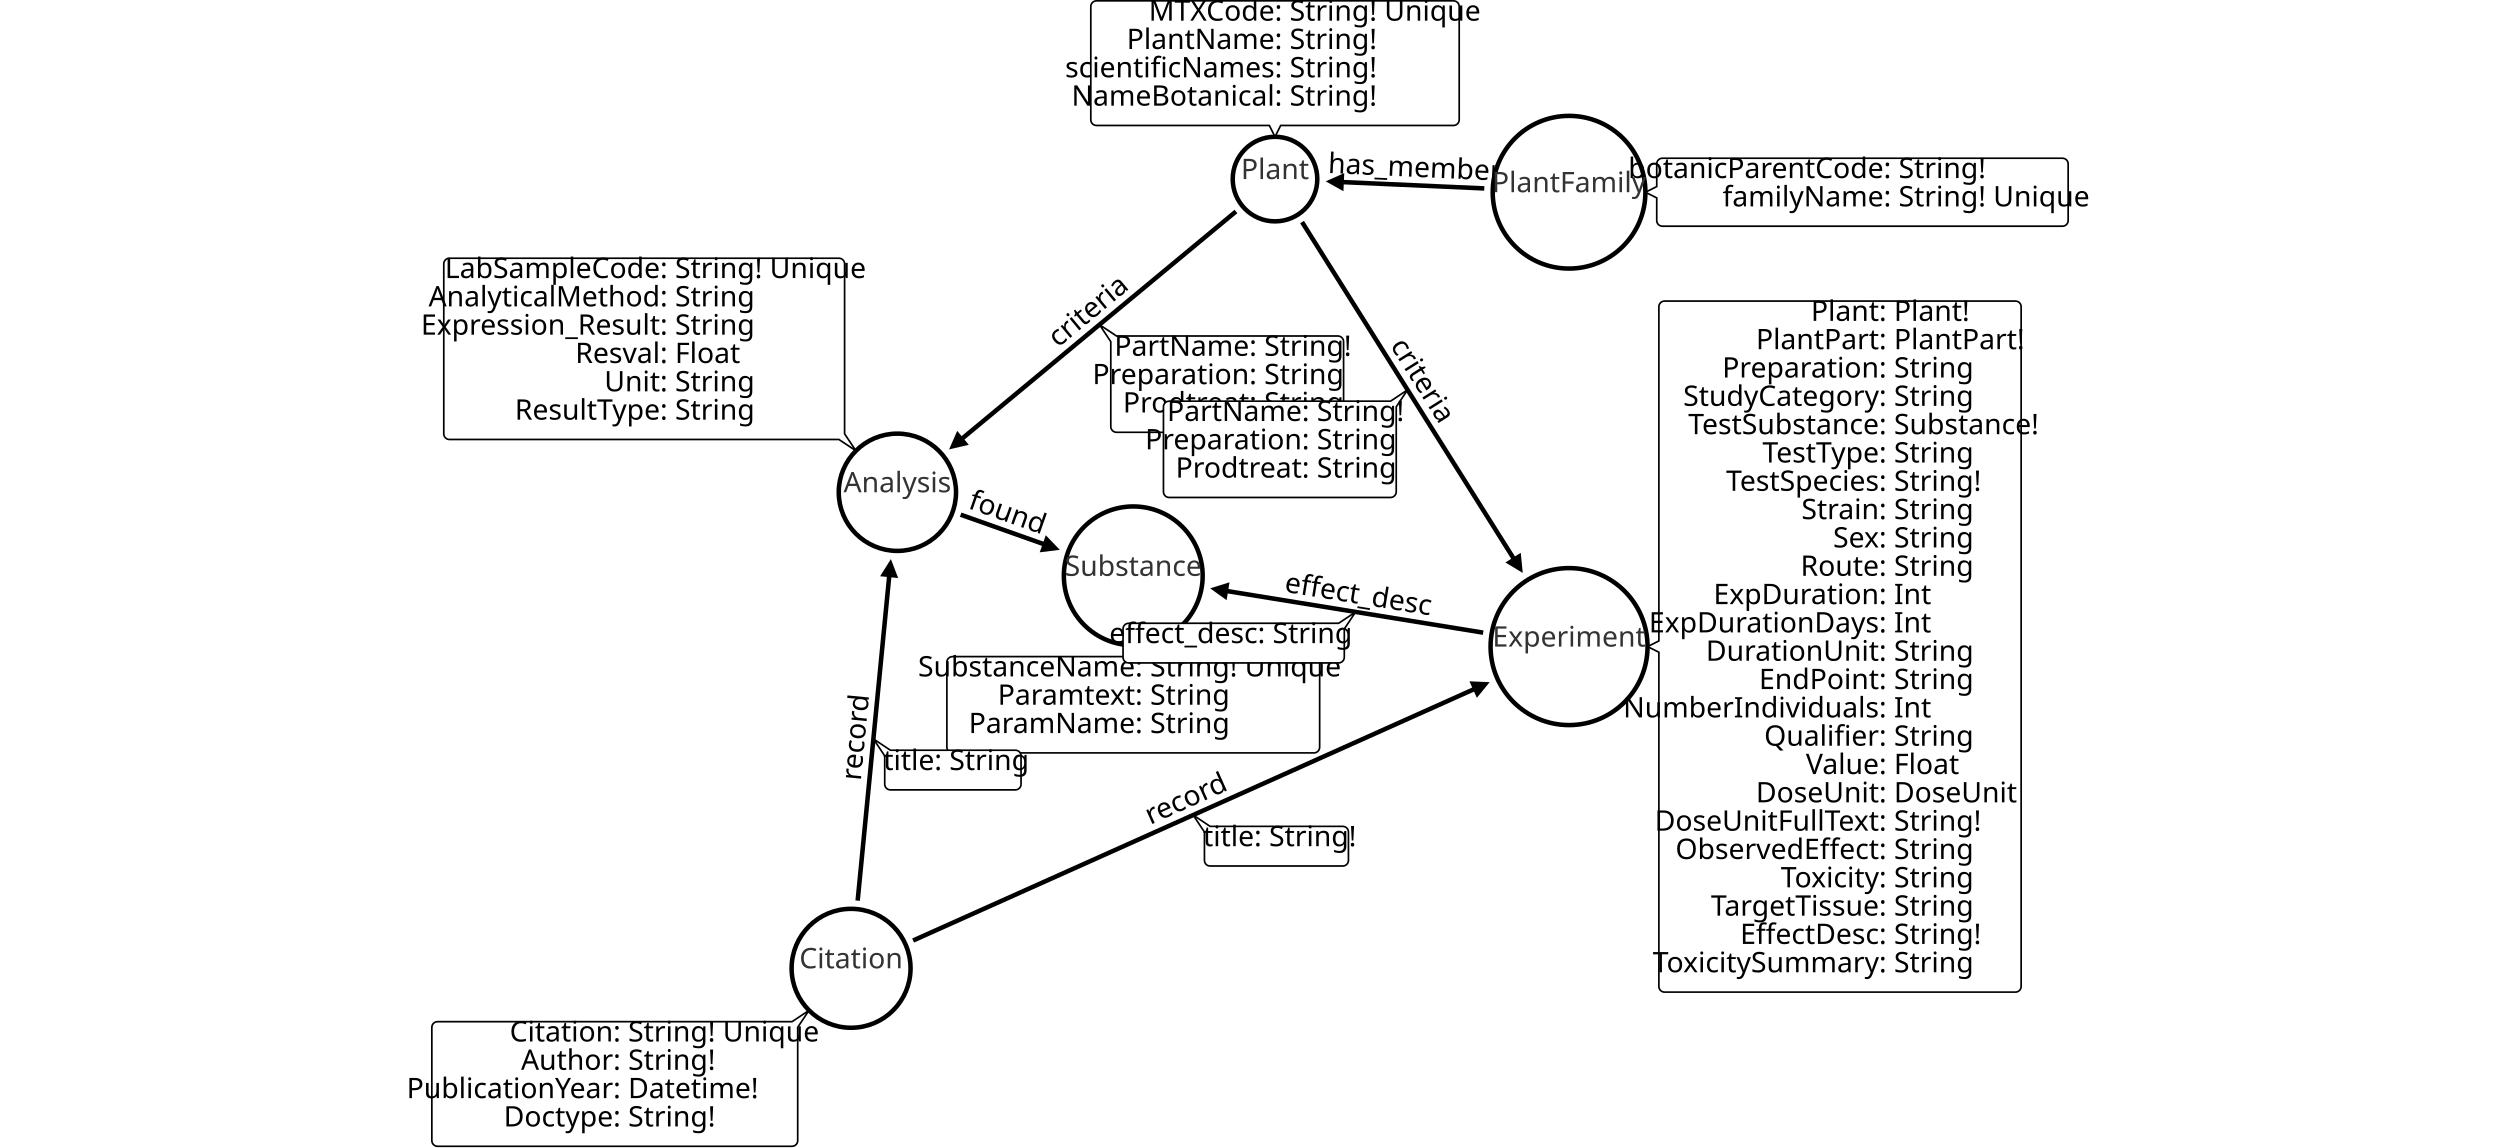
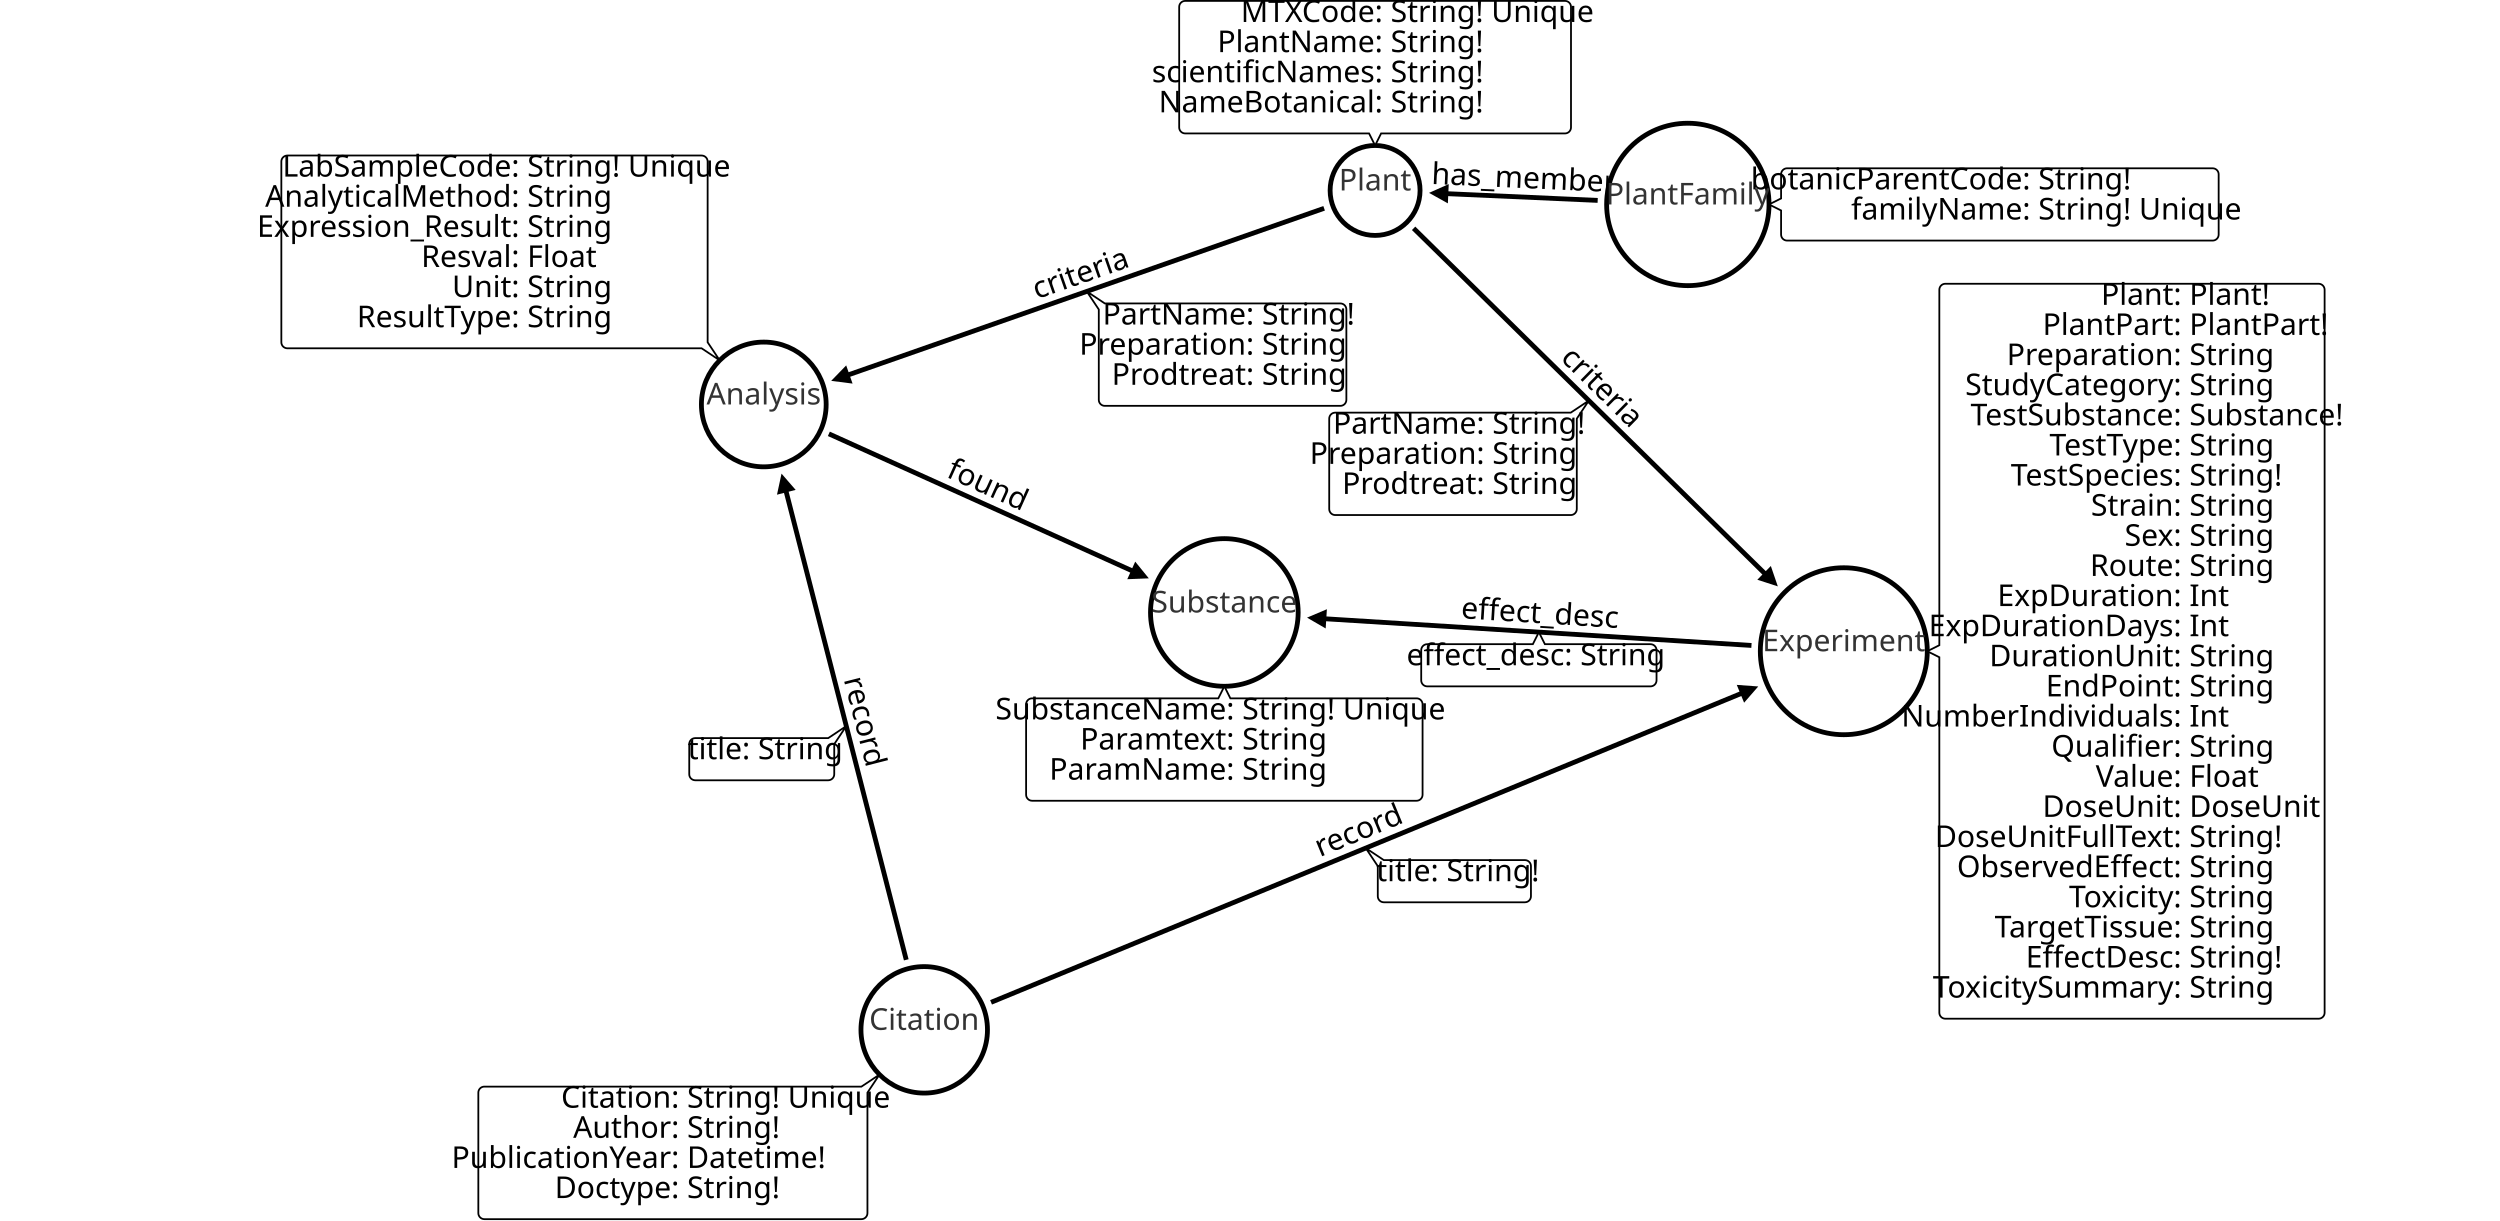
- <svg xmlns="http://www.w3.org/2000/svg" class="graphdiagram" viewBox="-2969.306 -430.681 4413.668 2025.23">
+ <svg xmlns="http://www.w3.org/2000/svg" class="graphdiagram" viewBox="-3000.91 -430.681 4149.884 2025.23">
  <g class="layer relationships">
    <g class="related-pair">
      <g class="relationship" transform="translate(-199.1868,-91.31959) rotate(-177.44)">
        <path class="relationship" d="M 149.793 4 L 398.008 4 L 398.008 16 L 430.008 0 L 398.008 -16 L 398.008 -4 L 149.793 -4 Z" fill="rgb(0, 0, 0)" stroke="rgb(51, 51, 51)" stroke-width="0px" />
        <text class="type" text-anchor="middle" baseline-shift="30%" alignment-baseline="alphabetic" transform="rotate(180)" x="-273.9" y="0" font-size="50px" font-family="&quot;Gill Sans&quot;, &quot;Gill Sans MT&quot;, Calibri, sans-serif">has_member</text>
      </g>
    </g>
    <g class="related-pair">
-       <g class="relationship" transform="translate(-1466.756,1278.809) rotate(-24.13558)">
-         <path class="relationship" d="M 119.99 4 L 1203.421 4 L 1203.421 16 L 1235.421 0 L 1203.421 -16 L 1203.421 -4 L 119.99 -4 Z" fill="rgb(0, 0, 0)" stroke="rgb(51, 51, 51)" stroke-width="0px" />
-         <text class="type" text-anchor="middle" baseline-shift="30%" alignment-baseline="alphabetic" x="661.705" y="0" font-size="50px" font-family="&quot;Gill Sans&quot;, &quot;Gill Sans MT&quot;, Calibri, sans-serif">record</text>
-       </g>
-     </g>
-     <g class="related-pair">
-       <g class="relationship" transform="translate(-1466.756,1278.809) rotate(-84.44372)">
-         <path class="relationship" d="M 119.99 4 L 693.837 4 L 693.837 16 L 725.837 0 L 693.837 -16 L 693.837 -4 L 119.99 -4 Z" fill="rgb(0, 0, 0)" stroke="rgb(51, 51, 51)" stroke-width="0px" />
-         <text class="type" text-anchor="middle" baseline-shift="30%" alignment-baseline="alphabetic" x="406.914" y="0" font-size="50px" font-family="&quot;Gill Sans&quot;, &quot;Gill Sans MT&quot;, Calibri, sans-serif">record</text>
-       </g>
-     </g>
-     <g class="related-pair">
-       <g class="relationship" transform="translate(-1385.002,438.4085) rotate(19.51206)">
-         <path class="relationship" d="M 118.531 4 L 272.257 4 L 272.257 16 L 304.257 0 L 272.257 -16 L 272.257 -4 L 118.531 -4 Z" fill="rgb(0, 0, 0)" stroke="rgb(51, 51, 51)" stroke-width="0px" />
-         <text class="type" text-anchor="middle" baseline-shift="30%" alignment-baseline="alphabetic" x="195.394" y="0" font-size="50px" font-family="&quot;Gill Sans&quot;, &quot;Gill Sans MT&quot;, Calibri, sans-serif">found</text>
-       </g>
-     </g>
-     <g class="related-pair">
-       <g class="relationship" transform="translate(-199.1868,710.8535) rotate(-170.7807)">
-         <path class="relationship" d="M 153.574 4 L 609.896 4 L 609.896 16 L 641.896 0 L 609.896 -16 L 609.896 -4 L 153.574 -4 Z" fill="rgb(0, 0, 0)" stroke="rgb(51, 51, 51)" stroke-width="0px" />
-         <text class="type" text-anchor="middle" baseline-shift="30%" alignment-baseline="alphabetic" x="-381.735" y="0" font-size="50px" font-family="&quot;Gill Sans&quot;, &quot;Gill Sans MT&quot;, Calibri, sans-serif" transform="rotate(180)">effect_desc</text>
-       </g>
-     </g>
-     <g class="related-pair">
-       <g class="relationship" transform="translate(-718.327,-114.5306) rotate(140.3277)">
-         <path class="relationship" d="M 89.651 4 L 715.608 4 L 715.608 16 L 747.608 0 L 715.608 -16 L 715.608 -4 L 89.651 -4 Z" fill="rgb(0, 0, 0)" stroke="rgb(51, 51, 51)" stroke-width="0px" />
-         <text class="type" text-anchor="middle" baseline-shift="30%" alignment-baseline="alphabetic" transform="rotate(180)" x="-402.629" y="0" font-size="50px" font-family="&quot;Gill Sans&quot;, &quot;Gill Sans MT&quot;, Calibri, sans-serif">criteria</text>
-       </g>
-     </g>
-     <g class="related-pair">
-       <g class="relationship" transform="translate(-718.327,-114.5306) rotate(57.83142)">
-         <path class="relationship" d="M 89.651 4 L 789.498 4 L 789.498 16 L 821.498 0 L 789.498 -16 L 789.498 -4 L 89.651 -4 Z" fill="rgb(0, 0, 0)" stroke="rgb(51, 51, 51)" stroke-width="0px" />
-         <text class="type" text-anchor="middle" baseline-shift="30%" alignment-baseline="alphabetic" x="439.574" y="0" font-size="50px" font-family="&quot;Gill Sans&quot;, &quot;Gill Sans MT&quot;, Calibri, sans-serif">criteria</text>
+       <g class="relationship" transform="translate(-1466.756,1278.809) rotate(-22.37782)">
+         <path class="relationship" d="M 119.99 4 L 1465.213 4 L 1465.213 16 L 1497.213 0 L 1465.213 -16 L 1465.213 -4 L 119.99 -4 Z" fill="rgb(0, 0, 0)" stroke="rgb(51, 51, 51)" stroke-width="0px" />
+         <text class="type" text-anchor="middle" baseline-shift="30%" alignment-baseline="alphabetic" x="792.601" y="0" font-size="50px" font-family="&quot;Gill Sans&quot;, &quot;Gill Sans MT&quot;, Calibri, sans-serif">record</text>
+       </g>
+     </g>
+     <g class="related-pair">
+       <g class="relationship" transform="translate(-1466.756,1278.809) rotate(-104.3877)">
+         <path class="relationship" d="M 119.99 4 L 921.196 4 L 921.196 16 L 953.196 0 L 921.196 -16 L 921.196 -4 L 119.99 -4 Z" fill="rgb(0, 0, 0)" stroke="rgb(51, 51, 51)" stroke-width="0px" />
+         <text class="type" text-anchor="middle" baseline-shift="30%" alignment-baseline="alphabetic" x="-520.593" y="0" font-size="50px" font-family="&quot;Gill Sans&quot;, &quot;Gill Sans MT&quot;, Calibri, sans-serif" transform="rotate(180)">record</text>
+       </g>
+     </g>
+     <g class="related-pair">
+       <g class="relationship" transform="translate(-1733.061,240.6952) rotate(24.30603)">
+         <path class="relationship" d="M 118.531 4 L 669.299 4 L 669.299 16 L 701.299 0 L 669.299 -16 L 669.299 -4 L 118.531 -4 Z" fill="rgb(0, 0, 0)" stroke="rgb(51, 51, 51)" stroke-width="0px" />
+         <text class="type" text-anchor="middle" baseline-shift="30%" alignment-baseline="alphabetic" x="393.915" y="0" font-size="50px" font-family="&quot;Gill Sans&quot;, &quot;Gill Sans MT&quot;, Calibri, sans-serif">found</text>
+       </g>
+     </g>
+     <g class="related-pair">
+       <g class="relationship" transform="translate(59.71552,650.3343) rotate(-176.4186)">
+         <path class="relationship" d="M 153.574 4 L 860.742 4 L 860.742 16 L 892.742 0 L 860.742 -16 L 860.742 -4 L 153.574 -4 Z" fill="rgb(0, 0, 0)" stroke="rgb(51, 51, 51)" stroke-width="0px" />
+         <text class="type" text-anchor="middle" baseline-shift="30%" alignment-baseline="alphabetic" x="-507.158" y="0" font-size="50px" font-family="&quot;Gill Sans&quot;, &quot;Gill Sans MT&quot;, Calibri, sans-serif" transform="rotate(180)">effect_desc</text>
+       </g>
+     </g>
+     <g class="related-pair">
+       <g class="relationship" transform="translate(-718.327,-114.5306) rotate(160.7065)">
+         <path class="relationship" d="M 89.651 4 L 924.583 4 L 924.583 16 L 956.583 0 L 924.583 -16 L 924.583 -4 L 89.651 -4 Z" fill="rgb(0, 0, 0)" stroke="rgb(51, 51, 51)" stroke-width="0px" />
+         <text class="type" text-anchor="middle" baseline-shift="30%" alignment-baseline="alphabetic" transform="rotate(180)" x="-507.117" y="0" font-size="50px" font-family="&quot;Gill Sans&quot;, &quot;Gill Sans MT&quot;, Calibri, sans-serif">criteria</text>
+       </g>
+     </g>
+     <g class="related-pair">
+       <g class="relationship" transform="translate(-718.327,-114.5306) rotate(44.51066)">
+         <path class="relationship" d="M 89.651 4 L 905.466 4 L 905.466 16 L 937.466 0 L 905.466 -16 L 905.466 -4 L 89.651 -4 Z" fill="rgb(0, 0, 0)" stroke="rgb(51, 51, 51)" stroke-width="0px" />
+         <text class="type" text-anchor="middle" baseline-shift="30%" alignment-baseline="alphabetic" x="497.559" y="0" font-size="50px" font-family="&quot;Gill Sans&quot;, &quot;Gill Sans MT&quot;, Calibri, sans-serif">criteria</text>
      </g>
    </g>
  </g>
  <g class="layer nodes">
    <circle class="node node-id-0" r="134.793" fill="rgb(255, 255, 255)" stroke="rgb(0, 0, 0)" stroke-width="8px" cx="-199.187" cy="-91.32" />
    <circle class="node node-id-1" r="74.651" fill="rgb(255, 255, 255)" stroke="rgb(0, 0, 0)" stroke-width="8px" cx="-718.327" cy="-114.531" />
    <circle class="node node-id-4" r="122.551" fill="rgb(255, 255, 255)" stroke="rgb(0, 0, 0)" stroke-width="8px" cx="-968.566" cy="585.975" />
    <circle class="node node-id-6" r="104.99" fill="rgb(255, 255, 255)" stroke="rgb(0, 0, 0)" stroke-width="8px" cx="-1466.756" cy="1278.809" />
-     <circle class="node node-id-10" r="103.531" fill="rgb(255, 255, 255)" stroke="rgb(0, 0, 0)" stroke-width="8px" cx="-1385.002" cy="438.408" />
-     <circle class="node node-id-11" r="138.574" fill="rgb(255, 255, 255)" stroke="rgb(0, 0, 0)" stroke-width="8px" cx="-199.187" cy="710.853" />
+     <circle class="node node-id-10" r="103.531" fill="rgb(255, 255, 255)" stroke="rgb(0, 0, 0)" stroke-width="8px" cx="-1733.061" cy="240.695" />
+     <circle class="node node-id-11" r="138.574" fill="rgb(255, 255, 255)" stroke="rgb(0, 0, 0)" stroke-width="8px" cx="59.716" cy="650.334" />
    <g class="caption">
      <text class="caption node" text-anchor="middle" alignment-baseline="central" x="-199.187" y="-91.32" fill="rgb(51, 51, 51)" font-size="50px" font-family="&quot;Gill Sans&quot;, &quot;Gill Sans MT&quot;, Calibri, sans-serif">PlantFamily</text>
    </g>
    <g class="caption">
      <text class="caption node" text-anchor="middle" alignment-baseline="central" x="-718.327" y="-114.531" fill="rgb(51, 51, 51)" font-size="50px" font-family="&quot;Gill Sans&quot;, &quot;Gill Sans MT&quot;, Calibri, sans-serif">Plant</text>
    </g>
    <g class="caption">
      <text class="caption node" text-anchor="middle" alignment-baseline="central" x="-968.566" y="585.975" fill="rgb(51, 51, 51)" font-size="50px" font-family="&quot;Gill Sans&quot;, &quot;Gill Sans MT&quot;, Calibri, sans-serif">Substance</text>
    </g>
    <g class="caption">
      <text class="caption node" text-anchor="middle" alignment-baseline="central" x="-1466.756" y="1278.809" fill="rgb(51, 51, 51)" font-size="50px" font-family="&quot;Gill Sans&quot;, &quot;Gill Sans MT&quot;, Calibri, sans-serif">Citation</text>
    </g>
    <g class="caption">
-       <text class="caption node" text-anchor="middle" alignment-baseline="central" x="-1385.002" y="438.408" fill="rgb(51, 51, 51)" font-size="50px" font-family="&quot;Gill Sans&quot;, &quot;Gill Sans MT&quot;, Calibri, sans-serif">Analysis</text>
-     </g>
-     <g class="caption">
-       <text class="caption node" text-anchor="middle" alignment-baseline="central" x="-199.187" y="710.853" fill="rgb(51, 51, 51)" font-size="50px" font-family="&quot;Gill Sans&quot;, &quot;Gill Sans MT&quot;, Calibri, sans-serif">Experiment</text>
+       <text class="caption node" text-anchor="middle" alignment-baseline="central" x="-1733.061" y="240.695" fill="rgb(51, 51, 51)" font-size="50px" font-family="&quot;Gill Sans&quot;, &quot;Gill Sans MT&quot;, Calibri, sans-serif">Analysis</text>
+     </g>
+     <g class="caption">
+       <text class="caption node" text-anchor="middle" alignment-baseline="central" x="59.716" y="650.334" fill="rgb(51, 51, 51)" font-size="50px" font-family="&quot;Gill Sans&quot;, &quot;Gill Sans MT&quot;, Calibri, sans-serif">Experiment</text>
    </g>
  </g>
  <g class="layer properties">
    <g class="speech-bubble node-speech-bubble" transform="translate(-64.39424,-91.31959) ">
      <path class="speech-bubble-outline" transform="scale(1,1) " d="M 0 0 L 20 -10 L 20 -50 A 10 10 0 0 1 30 -60 L 736.348 -60 A 10 10 0 0 1 746.348 -50 L 746.348 50 A 10 10 0 0 1 736.348 60 L 30 60 A 10 10 0 0 1 20 50 L 20 10 Z" fill="rgb(255, 255, 255)" stroke="rgb(0, 0, 0)" stroke-width="3px" />
      <text class="speech-bubble-content property-key" x="446.943" y="-25" alignment-baseline="central" text-anchor="end" font-size="50px" font-family="&quot;Gill Sans&quot;, &quot;Gill Sans MT&quot;, Calibri, sans-serif" xml:space="preserve">botanicParentCode: </text>
      <text class="speech-bubble-content property-key" x="446.943" y="25" alignment-baseline="central" text-anchor="end" font-size="50px" font-family="&quot;Gill Sans&quot;, &quot;Gill Sans MT&quot;, Calibri, sans-serif" xml:space="preserve">familyName: </text>
      <text class="speech-bubble-content property-value" x="446.943" y="-25" alignment-baseline="central" font-size="50px" font-family="&quot;Gill Sans&quot;, &quot;Gill Sans MT&quot;, Calibri, sans-serif">String!</text>
      <text class="speech-bubble-content property-value" x="446.943" y="25" alignment-baseline="central" font-size="50px" font-family="&quot;Gill Sans&quot;, &quot;Gill Sans MT&quot;, Calibri, sans-serif">String! Unique</text>
    </g>
    <g class="speech-bubble node-speech-bubble" transform="translate(-718.327,-189.1813) ">
      <path class="speech-bubble-outline" transform="scale(1,-1) " d="M 0 0 L -10 20 L -315.198 20 A 10 10 0 0 0 -325.198 30 L -325.198 230 A 10 10 0 0 0 -315.198 240 L 315.198 240 A 10 10 0 0 0 325.198 230 L 325.198 30 A 10 10 0 0 0 315.198 20 L 10 20 Z" fill="rgb(255, 255, 255)" stroke="rgb(0, 0, 0)" stroke-width="3px" />
      <text class="speech-bubble-content property-key" x="25.793" y="-205" alignment-baseline="central" text-anchor="end" font-size="50px" font-family="&quot;Gill Sans&quot;, &quot;Gill Sans MT&quot;, Calibri, sans-serif" xml:space="preserve">MTXCode: </text>
      <text class="speech-bubble-content property-key" x="25.793" y="-155" alignment-baseline="central" text-anchor="end" font-size="50px" font-family="&quot;Gill Sans&quot;, &quot;Gill Sans MT&quot;, Calibri, sans-serif" xml:space="preserve">PlantName: </text>
      <text class="speech-bubble-content property-key" x="25.793" y="-105" alignment-baseline="central" text-anchor="end" font-size="50px" font-family="&quot;Gill Sans&quot;, &quot;Gill Sans MT&quot;, Calibri, sans-serif" xml:space="preserve">scientificNames: </text>
      <text class="speech-bubble-content property-key" x="25.793" y="-55" alignment-baseline="central" text-anchor="end" font-size="50px" font-family="&quot;Gill Sans&quot;, &quot;Gill Sans MT&quot;, Calibri, sans-serif" xml:space="preserve">NameBotanical: </text>
      <text class="speech-bubble-content property-value" x="25.793" y="-205" alignment-baseline="central" font-size="50px" font-family="&quot;Gill Sans&quot;, &quot;Gill Sans MT&quot;, Calibri, sans-serif">String! Unique</text>
      <text class="speech-bubble-content property-value" x="25.793" y="-155" alignment-baseline="central" font-size="50px" font-family="&quot;Gill Sans&quot;, &quot;Gill Sans MT&quot;, Calibri, sans-serif">String!</text>
      <text class="speech-bubble-content property-value" x="25.793" y="-105" alignment-baseline="central" font-size="50px" font-family="&quot;Gill Sans&quot;, &quot;Gill Sans MT&quot;, Calibri, sans-serif">String!</text>
      <text class="speech-bubble-content property-value" x="25.793" y="-55" alignment-baseline="central" font-size="50px" font-family="&quot;Gill Sans&quot;, &quot;Gill Sans MT&quot;, Calibri, sans-serif">String!</text>
    </g>
    <g class="speech-bubble node-speech-bubble" transform="translate(-968.5659,708.5261) ">
      <path class="speech-bubble-outline" transform="scale(1,1) " d="M 0 0 L -10 20 L -319.055 20 A 10 10 0 0 0 -329.055 30 L -329.055 180 A 10 10 0 0 0 -319.055 190 L 319.055 190 A 10 10 0 0 0 329.055 180 L 329.055 30 A 10 10 0 0 0 319.055 20 L 10 20 Z" fill="rgb(255, 255, 255)" stroke="rgb(0, 0, 0)" stroke-width="3px" />
      <text class="speech-bubble-content property-key" x="29.651" y="55" alignment-baseline="central" text-anchor="end" font-size="50px" font-family="&quot;Gill Sans&quot;, &quot;Gill Sans MT&quot;, Calibri, sans-serif" xml:space="preserve">SubstanceName: </text>
      <text class="speech-bubble-content property-value" x="29.651" y="55" alignment-baseline="central" font-size="50px" font-family="&quot;Gill Sans&quot;, &quot;Gill Sans MT&quot;, Calibri, sans-serif">String! Unique</text>
      <text class="speech-bubble-content property-key" x="29.651" y="105" alignment-baseline="central" text-anchor="end" font-size="50px" font-family="&quot;Gill Sans&quot;, &quot;Gill Sans MT&quot;, Calibri, sans-serif" xml:space="preserve">Paramtext: </text>
      <text class="speech-bubble-content property-key" x="29.651" y="155" alignment-baseline="central" text-anchor="end" font-size="50px" font-family="&quot;Gill Sans&quot;, &quot;Gill Sans MT&quot;, Calibri, sans-serif" xml:space="preserve">ParamName: </text>
      <text class="speech-bubble-content property-value" x="29.651" y="105" alignment-baseline="central" font-size="50px" font-family="&quot;Gill Sans&quot;, &quot;Gill Sans MT&quot;, Calibri, sans-serif">String</text>
      <text class="speech-bubble-content property-value" x="29.651" y="155" alignment-baseline="central" font-size="50px" font-family="&quot;Gill Sans&quot;, &quot;Gill Sans MT&quot;, Calibri, sans-serif">String</text>
    </g>
    <g class="speech-bubble node-speech-bubble" transform="translate(-1540.995,1353.048) ">
      <path class="speech-bubble-outline" transform="scale(-1,1) " d="M 0 0 L 30 20 L 655.903 20 A 10 10 0 0 1 665.903 30 L 665.903 230 A 10 10 0 0 1 655.903 240 L 30 240 A 10 10 0 0 1 20 230 L 20 30 Z" fill="rgb(255, 255, 255)" stroke="rgb(0, 0, 0)" stroke-width="3px" />
      <text class="speech-bubble-content property-key" x="-319.404" y="55" alignment-baseline="central" text-anchor="end" font-size="50px" font-family="&quot;Gill Sans&quot;, &quot;Gill Sans MT&quot;, Calibri, sans-serif" xml:space="preserve">Citation: </text>
      <text class="speech-bubble-content property-key" x="-319.404" y="105" alignment-baseline="central" text-anchor="end" font-size="50px" font-family="&quot;Gill Sans&quot;, &quot;Gill Sans MT&quot;, Calibri, sans-serif" xml:space="preserve">Author: </text>
      <text class="speech-bubble-content property-key" x="-319.404" y="155" alignment-baseline="central" text-anchor="end" font-size="50px" font-family="&quot;Gill Sans&quot;, &quot;Gill Sans MT&quot;, Calibri, sans-serif" xml:space="preserve">PublicationYear: </text>
      <text class="speech-bubble-content property-value" x="-319.404" y="55" alignment-baseline="central" font-size="50px" font-family="&quot;Gill Sans&quot;, &quot;Gill Sans MT&quot;, Calibri, sans-serif">String! Unique</text>
      <text class="speech-bubble-content property-value" x="-319.404" y="105" alignment-baseline="central" font-size="50px" font-family="&quot;Gill Sans&quot;, &quot;Gill Sans MT&quot;, Calibri, sans-serif">String!</text>
      <text class="speech-bubble-content property-value" x="-319.404" y="155" alignment-baseline="central" font-size="50px" font-family="&quot;Gill Sans&quot;, &quot;Gill Sans MT&quot;, Calibri, sans-serif">Datetime!</text>
      <text class="speech-bubble-content property-key" x="-319.404" y="205" alignment-baseline="central" text-anchor="end" font-size="50px" font-family="&quot;Gill Sans&quot;, &quot;Gill Sans MT&quot;, Calibri, sans-serif" xml:space="preserve">Doctype: </text>
      <text class="speech-bubble-content property-value" x="-319.404" y="205" alignment-baseline="central" font-size="50px" font-family="&quot;Gill Sans&quot;, &quot;Gill Sans MT&quot;, Calibri, sans-serif">String!</text>
    </g>
-     <g class="speech-bubble node-speech-bubble" transform="translate(-1458.209,365.201) ">
+     <g class="speech-bubble node-speech-bubble" transform="translate(-1806.268,167.4878) ">
      <path class="speech-bubble-outline" transform="scale(-1,-1) " d="M 0 0 L 30 20 L 717.622 20 A 10 10 0 0 1 727.622 30 L 727.622 330 A 10 10 0 0 1 717.622 340 L 30 340 A 10 10 0 0 1 20 330 L 20 30 Z" fill="rgb(255, 255, 255)" stroke="rgb(0, 0, 0)" stroke-width="3px" />
      <text class="speech-bubble-content property-key" x="-319.404" y="-305" alignment-baseline="central" text-anchor="end" font-size="50px" font-family="&quot;Gill Sans&quot;, &quot;Gill Sans MT&quot;, Calibri, sans-serif" xml:space="preserve">LabSampleCode: </text>
      <text class="speech-bubble-content property-key" x="-319.404" y="-255" alignment-baseline="central" text-anchor="end" font-size="50px" font-family="&quot;Gill Sans&quot;, &quot;Gill Sans MT&quot;, Calibri, sans-serif" xml:space="preserve">AnalyticalMethod: </text>
      <text class="speech-bubble-content property-value" x="-319.404" y="-305" alignment-baseline="central" font-size="50px" font-family="&quot;Gill Sans&quot;, &quot;Gill Sans MT&quot;, Calibri, sans-serif">String! Unique</text>
      <text class="speech-bubble-content property-value" x="-319.404" y="-255" alignment-baseline="central" font-size="50px" font-family="&quot;Gill Sans&quot;, &quot;Gill Sans MT&quot;, Calibri, sans-serif">String</text>
      <text class="speech-bubble-content property-key" x="-319.404" y="-205" alignment-baseline="central" text-anchor="end" font-size="50px" font-family="&quot;Gill Sans&quot;, &quot;Gill Sans MT&quot;, Calibri, sans-serif" xml:space="preserve">Expression_Result: </text>
      <text class="speech-bubble-content property-key" x="-319.404" y="-155" alignment-baseline="central" text-anchor="end" font-size="50px" font-family="&quot;Gill Sans&quot;, &quot;Gill Sans MT&quot;, Calibri, sans-serif" xml:space="preserve">Resval: </text>
      <text class="speech-bubble-content property-key" x="-319.404" y="-105" alignment-baseline="central" text-anchor="end" font-size="50px" font-family="&quot;Gill Sans&quot;, &quot;Gill Sans MT&quot;, Calibri, sans-serif" xml:space="preserve">Unit: </text>
      <text class="speech-bubble-content property-key" x="-319.404" y="-55" alignment-baseline="central" text-anchor="end" font-size="50px" font-family="&quot;Gill Sans&quot;, &quot;Gill Sans MT&quot;, Calibri, sans-serif" xml:space="preserve">ResultType: </text>
      <text class="speech-bubble-content property-value" x="-319.404" y="-205" alignment-baseline="central" font-size="50px" font-family="&quot;Gill Sans&quot;, &quot;Gill Sans MT&quot;, Calibri, sans-serif">String</text>
      <text class="speech-bubble-content property-value" x="-319.404" y="-155" alignment-baseline="central" font-size="50px" font-family="&quot;Gill Sans&quot;, &quot;Gill Sans MT&quot;, Calibri, sans-serif">Float</text>
      <text class="speech-bubble-content property-value" x="-319.404" y="-105" alignment-baseline="central" font-size="50px" font-family="&quot;Gill Sans&quot;, &quot;Gill Sans MT&quot;, Calibri, sans-serif">String</text>
      <text class="speech-bubble-content property-value" x="-319.404" y="-55" alignment-baseline="central" font-size="50px" font-family="&quot;Gill Sans&quot;, &quot;Gill Sans MT&quot;, Calibri, sans-serif">String</text>
    </g>
-     <g class="speech-bubble node-speech-bubble" transform="translate(-60.61296,710.8535) ">
+     <g class="speech-bubble node-speech-bubble" transform="translate(198.2893,650.3343) ">
      <path class="speech-bubble-outline" transform="scale(1,1) " d="M 0 0 L 20 -10 L 20 -600 A 10 10 0 0 1 30 -610 L 649.556 -610 A 10 10 0 0 1 659.556 -600 L 659.556 600 A 10 10 0 0 1 649.556 610 L 30 610 A 10 10 0 0 1 20 600 L 20 10 Z" fill="rgb(255, 255, 255)" stroke="rgb(0, 0, 0)" stroke-width="3px" />
      <text class="speech-bubble-content property-key" x="435.029" y="-575" alignment-baseline="central" text-anchor="end" font-size="50px" font-family="&quot;Gill Sans&quot;, &quot;Gill Sans MT&quot;, Calibri, sans-serif" xml:space="preserve">Plant: </text>
      <text class="speech-bubble-content property-key" x="435.029" y="-525" alignment-baseline="central" text-anchor="end" font-size="50px" font-family="&quot;Gill Sans&quot;, &quot;Gill Sans MT&quot;, Calibri, sans-serif" xml:space="preserve">PlantPart: </text>
      <text class="speech-bubble-content property-value" x="435.029" y="-575" alignment-baseline="central" font-size="50px" font-family="&quot;Gill Sans&quot;, &quot;Gill Sans MT&quot;, Calibri, sans-serif">Plant!</text>
      <text class="speech-bubble-content property-value" x="435.029" y="-525" alignment-baseline="central" font-size="50px" font-family="&quot;Gill Sans&quot;, &quot;Gill Sans MT&quot;, Calibri, sans-serif">PlantPart!</text>
      <text class="speech-bubble-content property-key" x="435.029" y="-475" alignment-baseline="central" text-anchor="end" font-size="50px" font-family="&quot;Gill Sans&quot;, &quot;Gill Sans MT&quot;, Calibri, sans-serif" xml:space="preserve">Preparation: </text>
      <text class="speech-bubble-content property-key" x="435.029" y="-425" alignment-baseline="central" text-anchor="end" font-size="50px" font-family="&quot;Gill Sans&quot;, &quot;Gill Sans MT&quot;, Calibri, sans-serif" xml:space="preserve">StudyCategory: </text>
      <text class="speech-bubble-content property-key" x="435.029" y="-375" alignment-baseline="central" text-anchor="end" font-size="50px" font-family="&quot;Gill Sans&quot;, &quot;Gill Sans MT&quot;, Calibri, sans-serif" xml:space="preserve">TestSubstance: </text>
      <text class="speech-bubble-content property-key" x="435.029" y="-325" alignment-baseline="central" text-anchor="end" font-size="50px" font-family="&quot;Gill Sans&quot;, &quot;Gill Sans MT&quot;, Calibri, sans-serif" xml:space="preserve">TestType: </text>
      <text class="speech-bubble-content property-value" x="435.029" y="-475" alignment-baseline="central" font-size="50px" font-family="&quot;Gill Sans&quot;, &quot;Gill Sans MT&quot;, Calibri, sans-serif">String</text>
      <text class="speech-bubble-content property-value" x="435.029" y="-425" alignment-baseline="central" font-size="50px" font-family="&quot;Gill Sans&quot;, &quot;Gill Sans MT&quot;, Calibri, sans-serif">String</text>
      <text class="speech-bubble-content property-value" x="435.029" y="-375" alignment-baseline="central" font-size="50px" font-family="&quot;Gill Sans&quot;, &quot;Gill Sans MT&quot;, Calibri, sans-serif">Substance!</text>
      <text class="speech-bubble-content property-value" x="435.029" y="-325" alignment-baseline="central" font-size="50px" font-family="&quot;Gill Sans&quot;, &quot;Gill Sans MT&quot;, Calibri, sans-serif">String</text>
      <text class="speech-bubble-content property-key" x="435.029" y="-275" alignment-baseline="central" text-anchor="end" font-size="50px" font-family="&quot;Gill Sans&quot;, &quot;Gill Sans MT&quot;, Calibri, sans-serif" xml:space="preserve">TestSpecies: </text>
      <text class="speech-bubble-content property-key" x="435.029" y="-225" alignment-baseline="central" text-anchor="end" font-size="50px" font-family="&quot;Gill Sans&quot;, &quot;Gill Sans MT&quot;, Calibri, sans-serif" xml:space="preserve">Strain: </text>
      <text class="speech-bubble-content property-key" x="435.029" y="-175" alignment-baseline="central" text-anchor="end" font-size="50px" font-family="&quot;Gill Sans&quot;, &quot;Gill Sans MT&quot;, Calibri, sans-serif" xml:space="preserve">Sex: </text>
      <text class="speech-bubble-content property-key" x="435.029" y="-125" alignment-baseline="central" text-anchor="end" font-size="50px" font-family="&quot;Gill Sans&quot;, &quot;Gill Sans MT&quot;, Calibri, sans-serif" xml:space="preserve">Route: </text>
      <text class="speech-bubble-content property-key" x="435.029" y="-75" alignment-baseline="central" text-anchor="end" font-size="50px" font-family="&quot;Gill Sans&quot;, &quot;Gill Sans MT&quot;, Calibri, sans-serif" xml:space="preserve">ExpDuration: </text>
      <text class="speech-bubble-content property-key" x="435.029" y="-25" alignment-baseline="central" text-anchor="end" font-size="50px" font-family="&quot;Gill Sans&quot;, &quot;Gill Sans MT&quot;, Calibri, sans-serif" xml:space="preserve">ExpDurationDays: </text>
      <text class="speech-bubble-content property-key" x="435.029" y="25" alignment-baseline="central" text-anchor="end" font-size="50px" font-family="&quot;Gill Sans&quot;, &quot;Gill Sans MT&quot;, Calibri, sans-serif" xml:space="preserve">DurationUnit: </text>
      <text class="speech-bubble-content property-key" x="435.029" y="75" alignment-baseline="central" text-anchor="end" font-size="50px" font-family="&quot;Gill Sans&quot;, &quot;Gill Sans MT&quot;, Calibri, sans-serif" xml:space="preserve">EndPoint: </text>
      <text class="speech-bubble-content property-key" x="435.029" y="125" alignment-baseline="central" text-anchor="end" font-size="50px" font-family="&quot;Gill Sans&quot;, &quot;Gill Sans MT&quot;, Calibri, sans-serif" xml:space="preserve">NumberIndividuals: </text>
      <text class="speech-bubble-content property-key" x="435.029" y="175" alignment-baseline="central" text-anchor="end" font-size="50px" font-family="&quot;Gill Sans&quot;, &quot;Gill Sans MT&quot;, Calibri, sans-serif" xml:space="preserve">Qualifier: </text>
      <text class="speech-bubble-content property-key" x="435.029" y="225" alignment-baseline="central" text-anchor="end" font-size="50px" font-family="&quot;Gill Sans&quot;, &quot;Gill Sans MT&quot;, Calibri, sans-serif" xml:space="preserve">Value: </text>
      <text class="speech-bubble-content property-key" x="435.029" y="275" alignment-baseline="central" text-anchor="end" font-size="50px" font-family="&quot;Gill Sans&quot;, &quot;Gill Sans MT&quot;, Calibri, sans-serif" xml:space="preserve">DoseUnit: </text>
      <text class="speech-bubble-content property-key" x="435.029" y="325" alignment-baseline="central" text-anchor="end" font-size="50px" font-family="&quot;Gill Sans&quot;, &quot;Gill Sans MT&quot;, Calibri, sans-serif" xml:space="preserve">DoseUnitFullText: </text>
      <text class="speech-bubble-content property-key" x="435.029" y="375" alignment-baseline="central" text-anchor="end" font-size="50px" font-family="&quot;Gill Sans&quot;, &quot;Gill Sans MT&quot;, Calibri, sans-serif" xml:space="preserve">ObservedEffect: </text>
      <text class="speech-bubble-content property-key" x="435.029" y="425" alignment-baseline="central" text-anchor="end" font-size="50px" font-family="&quot;Gill Sans&quot;, &quot;Gill Sans MT&quot;, Calibri, sans-serif" xml:space="preserve">Toxicity: </text>
      <text class="speech-bubble-content property-key" x="435.029" y="475" alignment-baseline="central" text-anchor="end" font-size="50px" font-family="&quot;Gill Sans&quot;, &quot;Gill Sans MT&quot;, Calibri, sans-serif" xml:space="preserve">TargetTissue: </text>
      <text class="speech-bubble-content property-key" x="435.029" y="525" alignment-baseline="central" text-anchor="end" font-size="50px" font-family="&quot;Gill Sans&quot;, &quot;Gill Sans MT&quot;, Calibri, sans-serif" xml:space="preserve">EffectDesc: </text>
      <text class="speech-bubble-content property-key" x="435.029" y="575" alignment-baseline="central" text-anchor="end" font-size="50px" font-family="&quot;Gill Sans&quot;, &quot;Gill Sans MT&quot;, Calibri, sans-serif" xml:space="preserve">ToxicitySummary: </text>
      <text class="speech-bubble-content property-value" x="435.029" y="-275" alignment-baseline="central" font-size="50px" font-family="&quot;Gill Sans&quot;, &quot;Gill Sans MT&quot;, Calibri, sans-serif">String!</text>
      <text class="speech-bubble-content property-value" x="435.029" y="-225" alignment-baseline="central" font-size="50px" font-family="&quot;Gill Sans&quot;, &quot;Gill Sans MT&quot;, Calibri, sans-serif">String</text>
      <text class="speech-bubble-content property-value" x="435.029" y="-175" alignment-baseline="central" font-size="50px" font-family="&quot;Gill Sans&quot;, &quot;Gill Sans MT&quot;, Calibri, sans-serif">String</text>
      <text class="speech-bubble-content property-value" x="435.029" y="-125" alignment-baseline="central" font-size="50px" font-family="&quot;Gill Sans&quot;, &quot;Gill Sans MT&quot;, Calibri, sans-serif">String</text>
      <text class="speech-bubble-content property-value" x="435.029" y="-75" alignment-baseline="central" font-size="50px" font-family="&quot;Gill Sans&quot;, &quot;Gill Sans MT&quot;, Calibri, sans-serif">Int</text>
      <text class="speech-bubble-content property-value" x="435.029" y="-25" alignment-baseline="central" font-size="50px" font-family="&quot;Gill Sans&quot;, &quot;Gill Sans MT&quot;, Calibri, sans-serif">Int</text>
      <text class="speech-bubble-content property-value" x="435.029" y="25" alignment-baseline="central" font-size="50px" font-family="&quot;Gill Sans&quot;, &quot;Gill Sans MT&quot;, Calibri, sans-serif">String</text>
      <text class="speech-bubble-content property-value" x="435.029" y="75" alignment-baseline="central" font-size="50px" font-family="&quot;Gill Sans&quot;, &quot;Gill Sans MT&quot;, Calibri, sans-serif">String</text>
      <text class="speech-bubble-content property-value" x="435.029" y="125" alignment-baseline="central" font-size="50px" font-family="&quot;Gill Sans&quot;, &quot;Gill Sans MT&quot;, Calibri, sans-serif">Int</text>
      <text class="speech-bubble-content property-value" x="435.029" y="175" alignment-baseline="central" font-size="50px" font-family="&quot;Gill Sans&quot;, &quot;Gill Sans MT&quot;, Calibri, sans-serif">String</text>
      <text class="speech-bubble-content property-value" x="435.029" y="225" alignment-baseline="central" font-size="50px" font-family="&quot;Gill Sans&quot;, &quot;Gill Sans MT&quot;, Calibri, sans-serif">Float</text>
      <text class="speech-bubble-content property-value" x="435.029" y="275" alignment-baseline="central" font-size="50px" font-family="&quot;Gill Sans&quot;, &quot;Gill Sans MT&quot;, Calibri, sans-serif">DoseUnit</text>
      <text class="speech-bubble-content property-value" x="435.029" y="325" alignment-baseline="central" font-size="50px" font-family="&quot;Gill Sans&quot;, &quot;Gill Sans MT&quot;, Calibri, sans-serif">String!</text>
      <text class="speech-bubble-content property-value" x="435.029" y="375" alignment-baseline="central" font-size="50px" font-family="&quot;Gill Sans&quot;, &quot;Gill Sans MT&quot;, Calibri, sans-serif">String</text>
      <text class="speech-bubble-content property-value" x="435.029" y="425" alignment-baseline="central" font-size="50px" font-family="&quot;Gill Sans&quot;, &quot;Gill Sans MT&quot;, Calibri, sans-serif">String</text>
      <text class="speech-bubble-content property-value" x="435.029" y="475" alignment-baseline="central" font-size="50px" font-family="&quot;Gill Sans&quot;, &quot;Gill Sans MT&quot;, Calibri, sans-serif">String</text>
      <text class="speech-bubble-content property-value" x="435.029" y="525" alignment-baseline="central" font-size="50px" font-family="&quot;Gill Sans&quot;, &quot;Gill Sans MT&quot;, Calibri, sans-serif">String!</text>
      <text class="speech-bubble-content property-value" x="435.029" y="575" alignment-baseline="central" font-size="50px" font-family="&quot;Gill Sans&quot;, &quot;Gill Sans MT&quot;, Calibri, sans-serif">String</text>
    </g>
-     <g class="speech-bubble relationship-speech-bubble" transform="translate(-862.8968,1008.24) ">
+     <g class="speech-bubble relationship-speech-bubble" transform="translate(-733.8429,977.0562) ">
      <path class="speech-bubble-outline" transform="scale(1,1) " d="M 0 0 L 30 20 L 264.229 20 A 10 10 0 0 1 274.229 30 L 274.229 80 A 10 10 0 0 1 264.229 90 L 30 90 A 10 10 0 0 1 20 80 L 20 30 Z" fill="rgb(255, 255, 255)" stroke="rgb(0, 0, 0)" stroke-width="3px" />
      <text class="speech-bubble-content property-key" x="134.028" y="55" alignment-baseline="central" text-anchor="end" font-size="50px" font-family="&quot;Gill Sans&quot;, &quot;Gill Sans MT&quot;, Calibri, sans-serif" xml:space="preserve">title: </text>
      <text class="speech-bubble-content property-value" x="134.028" y="55" alignment-baseline="central" font-size="50px" font-family="&quot;Gill Sans&quot;, &quot;Gill Sans MT&quot;, Calibri, sans-serif">String!</text>
    </g>
-     <g class="speech-bubble relationship-speech-bubble" transform="translate(-1427.357,873.8078) ">
-       <path class="speech-bubble-outline" transform="scale(1,1) " d="M 0 0 L 30 20 L 250.679 20 A 10 10 0 0 1 260.679 30 L 260.679 80 A 10 10 0 0 1 250.679 90 L 30 90 A 10 10 0 0 1 20 80 L 20 30 Z" fill="rgb(255, 255, 255)" stroke="rgb(0, 0, 0)" stroke-width="3px" />
-       <text class="speech-bubble-content property-key" x="134.028" y="55" alignment-baseline="central" text-anchor="end" font-size="50px" font-family="&quot;Gill Sans&quot;, &quot;Gill Sans MT&quot;, Calibri, sans-serif" xml:space="preserve">title: </text>
-       <text class="speech-bubble-content property-value" x="134.028" y="55" alignment-baseline="central" font-size="50px" font-family="&quot;Gill Sans&quot;, &quot;Gill Sans MT&quot;, Calibri, sans-serif">String</text>
-     </g>
-     <g class="speech-bubble relationship-speech-bubble" transform="translate(-575.9907,649.694) ">
-       <path class="speech-bubble-outline" transform="scale(-1,1) " d="M 0 0 L 30 20 L 400.63 20 A 10 10 0 0 1 410.63 30 L 410.63 80 A 10 10 0 0 1 400.63 90 L 30 90 A 10 10 0 0 1 20 80 L 20 30 Z" fill="rgb(255, 255, 255)" stroke="rgb(0, 0, 0)" stroke-width="3px" />
-       <text class="speech-bubble-content property-key" x="-146.65" y="55" alignment-baseline="central" text-anchor="end" font-size="50px" font-family="&quot;Gill Sans&quot;, &quot;Gill Sans MT&quot;, Calibri, sans-serif" xml:space="preserve">effect_desc: </text>
+     <g class="speech-bubble relationship-speech-bubble" transform="translate(-1596.114,774.544) ">
+       <path class="speech-bubble-outline" transform="scale(-1,1) " d="M 0 0 L 30 20 L 250.679 20 A 10 10 0 0 1 260.679 30 L 260.679 80 A 10 10 0 0 1 250.679 90 L 30 90 A 10 10 0 0 1 20 80 L 20 30 Z" fill="rgb(255, 255, 255)" stroke="rgb(0, 0, 0)" stroke-width="3px" />
+       <text class="speech-bubble-content property-key" x="-146.65" y="55" alignment-baseline="central" text-anchor="end" font-size="50px" font-family="&quot;Gill Sans&quot;, &quot;Gill Sans MT&quot;, Calibri, sans-serif" xml:space="preserve">title: </text>
      <text class="speech-bubble-content property-value" x="-146.65" y="55" alignment-baseline="central" font-size="50px" font-family="&quot;Gill Sans&quot;, &quot;Gill Sans MT&quot;, Calibri, sans-serif">String</text>
    </g>
-     <g class="speech-bubble relationship-speech-bubble" transform="translate(-1028.234,142.5061) ">
+     <g class="speech-bubble relationship-speech-bubble" transform="translate(-446.452,618.6536) ">
+       <path class="speech-bubble-outline" transform="scale(1,1) " d="M 0 0 L -10 20 L -185.315 20 A 10 10 0 0 0 -195.315 30 L -195.315 80 A 10 10 0 0 0 -185.315 90 L 185.315 90 A 10 10 0 0 0 195.315 80 L 195.315 30 A 10 10 0 0 0 185.315 20 L 10 20 Z" fill="rgb(255, 255, 255)" stroke="rgb(0, 0, 0)" stroke-width="3px" />
+       <text class="speech-bubble-content property-key" x="68.665" y="55" alignment-baseline="central" text-anchor="end" font-size="50px" font-family="&quot;Gill Sans&quot;, &quot;Gill Sans MT&quot;, Calibri, sans-serif" xml:space="preserve">effect_desc: </text>
+       <text class="speech-bubble-content property-value" x="68.665" y="55" alignment-baseline="central" font-size="50px" font-family="&quot;Gill Sans&quot;, &quot;Gill Sans MT&quot;, Calibri, sans-serif">String</text>
+     </g>
+     <g class="speech-bubble relationship-speech-bubble" transform="translate(-1196.963,53.02466) ">
      <path class="speech-bubble-outline" transform="scale(1,1) " d="M 0 0 L 30 20 L 420.967 20 A 10 10 0 0 1 430.967 30 L 430.967 180 A 10 10 0 0 1 420.967 190 L 30 190 A 10 10 0 0 1 20 180 L 20 30 Z" fill="rgb(255, 255, 255)" stroke="rgb(0, 0, 0)" stroke-width="3px" />
      <text class="speech-bubble-content property-key" x="290.767" y="55" alignment-baseline="central" text-anchor="end" font-size="50px" font-family="&quot;Gill Sans&quot;, &quot;Gill Sans MT&quot;, Calibri, sans-serif" xml:space="preserve">PartName: </text>
      <text class="speech-bubble-content property-value" x="290.767" y="55" alignment-baseline="central" font-size="50px" font-family="&quot;Gill Sans&quot;, &quot;Gill Sans MT&quot;, Calibri, sans-serif">String!</text>
      <text class="speech-bubble-content property-key" x="290.767" y="105" alignment-baseline="central" text-anchor="end" font-size="50px" font-family="&quot;Gill Sans&quot;, &quot;Gill Sans MT&quot;, Calibri, sans-serif" xml:space="preserve">Preparation: </text>
      <text class="speech-bubble-content property-key" x="290.767" y="155" alignment-baseline="central" text-anchor="end" font-size="50px" font-family="&quot;Gill Sans&quot;, &quot;Gill Sans MT&quot;, Calibri, sans-serif" xml:space="preserve">Prodtreat: </text>
      <text class="speech-bubble-content property-value" x="290.767" y="105" alignment-baseline="central" font-size="50px" font-family="&quot;Gill Sans&quot;, &quot;Gill Sans MT&quot;, Calibri, sans-serif">String</text>
      <text class="speech-bubble-content property-value" x="290.767" y="155" alignment-baseline="central" font-size="50px" font-family="&quot;Gill Sans&quot;, &quot;Gill Sans MT&quot;, Calibri, sans-serif">String</text>
    </g>
-     <g class="speech-bubble relationship-speech-bubble" transform="translate(-484.2922,257.5627) ">
+     <g class="speech-bubble relationship-speech-bubble" transform="translate(-363.5081,234.2788) ">
      <path class="speech-bubble-outline" transform="scale(-1,1) " d="M 0 0 L 30 20 L 420.967 20 A 10 10 0 0 1 430.967 30 L 430.967 180 A 10 10 0 0 1 420.967 190 L 30 190 A 10 10 0 0 1 20 180 L 20 30 Z" fill="rgb(255, 255, 255)" stroke="rgb(0, 0, 0)" stroke-width="3px" />
      <text class="speech-bubble-content property-key" x="-160.2" y="55" alignment-baseline="central" text-anchor="end" font-size="50px" font-family="&quot;Gill Sans&quot;, &quot;Gill Sans MT&quot;, Calibri, sans-serif" xml:space="preserve">PartName: </text>
      <text class="speech-bubble-content property-key" x="-160.2" y="105" alignment-baseline="central" text-anchor="end" font-size="50px" font-family="&quot;Gill Sans&quot;, &quot;Gill Sans MT&quot;, Calibri, sans-serif" xml:space="preserve">Preparation: </text>
      <text class="speech-bubble-content property-key" x="-160.2" y="155" alignment-baseline="central" text-anchor="end" font-size="50px" font-family="&quot;Gill Sans&quot;, &quot;Gill Sans MT&quot;, Calibri, sans-serif" xml:space="preserve">Prodtreat: </text>
      <text class="speech-bubble-content property-value" x="-160.2" y="55" alignment-baseline="central" font-size="50px" font-family="&quot;Gill Sans&quot;, &quot;Gill Sans MT&quot;, Calibri, sans-serif">String!</text>
      <text class="speech-bubble-content property-value" x="-160.2" y="105" alignment-baseline="central" font-size="50px" font-family="&quot;Gill Sans&quot;, &quot;Gill Sans MT&quot;, Calibri, sans-serif">String</text>
      <text class="speech-bubble-content property-value" x="-160.2" y="155" alignment-baseline="central" font-size="50px" font-family="&quot;Gill Sans&quot;, &quot;Gill Sans MT&quot;, Calibri, sans-serif">String</text>
    </g>
  </g>
  <g class="layer overlay">
    <circle class="node overlay" r="138.793" stroke="none" fill="rgba(255, 255, 255, 0)" cx="-199.187" cy="-91.32" />
    <circle class="node overlay" r="78.651" stroke="none" fill="rgba(255, 255, 255, 0)" cx="-718.327" cy="-114.531" />
    <circle class="node overlay" r="126.551" stroke="none" fill="rgba(255, 255, 255, 0)" cx="-968.566" cy="585.975" />
    <circle class="node overlay" r="108.99" stroke="none" fill="rgba(255, 255, 255, 0)" cx="-1466.756" cy="1278.809" />
-     <circle class="node overlay" r="107.531" stroke="none" fill="rgba(255, 255, 255, 0)" cx="-1385.002" cy="438.408" />
-     <circle class="node overlay" r="142.574" stroke="none" fill="rgba(255, 255, 255, 0)" cx="-199.187" cy="710.853" />
+     <circle class="node overlay" r="107.531" stroke="none" fill="rgba(255, 255, 255, 0)" cx="-1733.061" cy="240.695" />
+     <circle class="node overlay" r="142.574" stroke="none" fill="rgba(255, 255, 255, 0)" cx="59.716" cy="650.334" />
    <circle class="node ring" r="143.793" fill="none" stroke="rgba(255, 255, 255, 0)" stroke-width="10px" cx="-199.187" cy="-91.32" />
    <circle class="node ring" r="83.651" fill="none" stroke="rgba(255, 255, 255, 0)" stroke-width="10px" cx="-718.327" cy="-114.531" />
    <circle class="node ring" r="131.551" fill="none" stroke="rgba(255, 255, 255, 0)" stroke-width="10px" cx="-968.566" cy="585.975" />
    <circle class="node ring" r="113.99" fill="none" stroke="rgba(255, 255, 255, 0)" stroke-width="10px" cx="-1466.756" cy="1278.809" />
-     <circle class="node ring" r="112.531" fill="none" stroke="rgba(255, 255, 255, 0)" stroke-width="10px" cx="-1385.002" cy="438.408" />
-     <circle class="node ring" r="147.574" fill="none" stroke="rgba(255, 255, 255, 0)" stroke-width="10px" cx="-199.187" cy="710.853" />
+     <circle class="node ring" r="112.531" fill="none" stroke="rgba(255, 255, 255, 0)" stroke-width="10px" cx="-1733.061" cy="240.695" />
+     <circle class="node ring" r="147.574" fill="none" stroke="rgba(255, 255, 255, 0)" stroke-width="10px" cx="59.716" cy="650.334" />
    <path class="relationship overlay" fill="rgba(255, 255, 255, 0)" stroke="rgba(255, 255, 255, 0)" stroke-width="10px" transform="translate(-199.1868,-91.31959) rotate(-177.44)" d="M 149.793 4 L 398.008 4 L 398.008 16 L 430.008 0 L 398.008 -16 L 398.008 -4 L 149.793 -4 Z" />
-     <path class="relationship overlay" fill="rgba(255, 255, 255, 0)" stroke="rgba(255, 255, 255, 0)" stroke-width="10px" transform="translate(-1466.756,1278.809) rotate(-24.13558)" d="M 119.99 4 L 1203.421 4 L 1203.421 16 L 1235.421 0 L 1203.421 -16 L 1203.421 -4 L 119.99 -4 Z" />
-     <path class="relationship overlay" fill="rgba(255, 255, 255, 0)" stroke="rgba(255, 255, 255, 0)" stroke-width="10px" transform="translate(-1466.756,1278.809) rotate(-84.44372)" d="M 119.99 4 L 693.837 4 L 693.837 16 L 725.837 0 L 693.837 -16 L 693.837 -4 L 119.99 -4 Z" />
-     <path class="relationship overlay" fill="rgba(255, 255, 255, 0)" stroke="rgba(255, 255, 255, 0)" stroke-width="10px" transform="translate(-1385.002,438.4085) rotate(19.51206)" d="M 118.531 4 L 272.257 4 L 272.257 16 L 304.257 0 L 272.257 -16 L 272.257 -4 L 118.531 -4 Z" />
-     <path class="relationship overlay" fill="rgba(255, 255, 255, 0)" stroke="rgba(255, 255, 255, 0)" stroke-width="10px" transform="translate(-199.1868,710.8535) rotate(-170.7807)" d="M 153.574 4 L 609.896 4 L 609.896 16 L 641.896 0 L 609.896 -16 L 609.896 -4 L 153.574 -4 Z" />
-     <path class="relationship overlay" fill="rgba(255, 255, 255, 0)" stroke="rgba(255, 255, 255, 0)" stroke-width="10px" transform="translate(-718.327,-114.5306) rotate(140.3277)" d="M 89.651 4 L 715.608 4 L 715.608 16 L 747.608 0 L 715.608 -16 L 715.608 -4 L 89.651 -4 Z" />
-     <path class="relationship overlay" fill="rgba(255, 255, 255, 0)" stroke="rgba(255, 255, 255, 0)" stroke-width="10px" transform="translate(-718.327,-114.5306) rotate(57.83142)" d="M 89.651 4 L 789.498 4 L 789.498 16 L 821.498 0 L 789.498 -16 L 789.498 -4 L 89.651 -4 Z" />
+     <path class="relationship overlay" fill="rgba(255, 255, 255, 0)" stroke="rgba(255, 255, 255, 0)" stroke-width="10px" transform="translate(-1466.756,1278.809) rotate(-22.37782)" d="M 119.99 4 L 1465.213 4 L 1465.213 16 L 1497.213 0 L 1465.213 -16 L 1465.213 -4 L 119.99 -4 Z" />
+     <path class="relationship overlay" fill="rgba(255, 255, 255, 0)" stroke="rgba(255, 255, 255, 0)" stroke-width="10px" transform="translate(-1466.756,1278.809) rotate(-104.3877)" d="M 119.99 4 L 921.196 4 L 921.196 16 L 953.196 0 L 921.196 -16 L 921.196 -4 L 119.99 -4 Z" />
+     <path class="relationship overlay" fill="rgba(255, 255, 255, 0)" stroke="rgba(255, 255, 255, 0)" stroke-width="10px" transform="translate(-1733.061,240.6952) rotate(24.30603)" d="M 118.531 4 L 669.299 4 L 669.299 16 L 701.299 0 L 669.299 -16 L 669.299 -4 L 118.531 -4 Z" />
+     <path class="relationship overlay" fill="rgba(255, 255, 255, 0)" stroke="rgba(255, 255, 255, 0)" stroke-width="10px" transform="translate(59.71552,650.3343) rotate(-176.4186)" d="M 153.574 4 L 860.742 4 L 860.742 16 L 892.742 0 L 860.742 -16 L 860.742 -4 L 153.574 -4 Z" />
+     <path class="relationship overlay" fill="rgba(255, 255, 255, 0)" stroke="rgba(255, 255, 255, 0)" stroke-width="10px" transform="translate(-718.327,-114.5306) rotate(160.7065)" d="M 89.651 4 L 924.583 4 L 924.583 16 L 956.583 0 L 924.583 -16 L 924.583 -4 L 89.651 -4 Z" />
+     <path class="relationship overlay" fill="rgba(255, 255, 255, 0)" stroke="rgba(255, 255, 255, 0)" stroke-width="10px" transform="translate(-718.327,-114.5306) rotate(44.51066)" d="M 89.651 4 L 905.466 4 L 905.466 16 L 937.466 0 L 905.466 -16 L 905.466 -4 L 89.651 -4 Z" />
  </g>
</svg>
